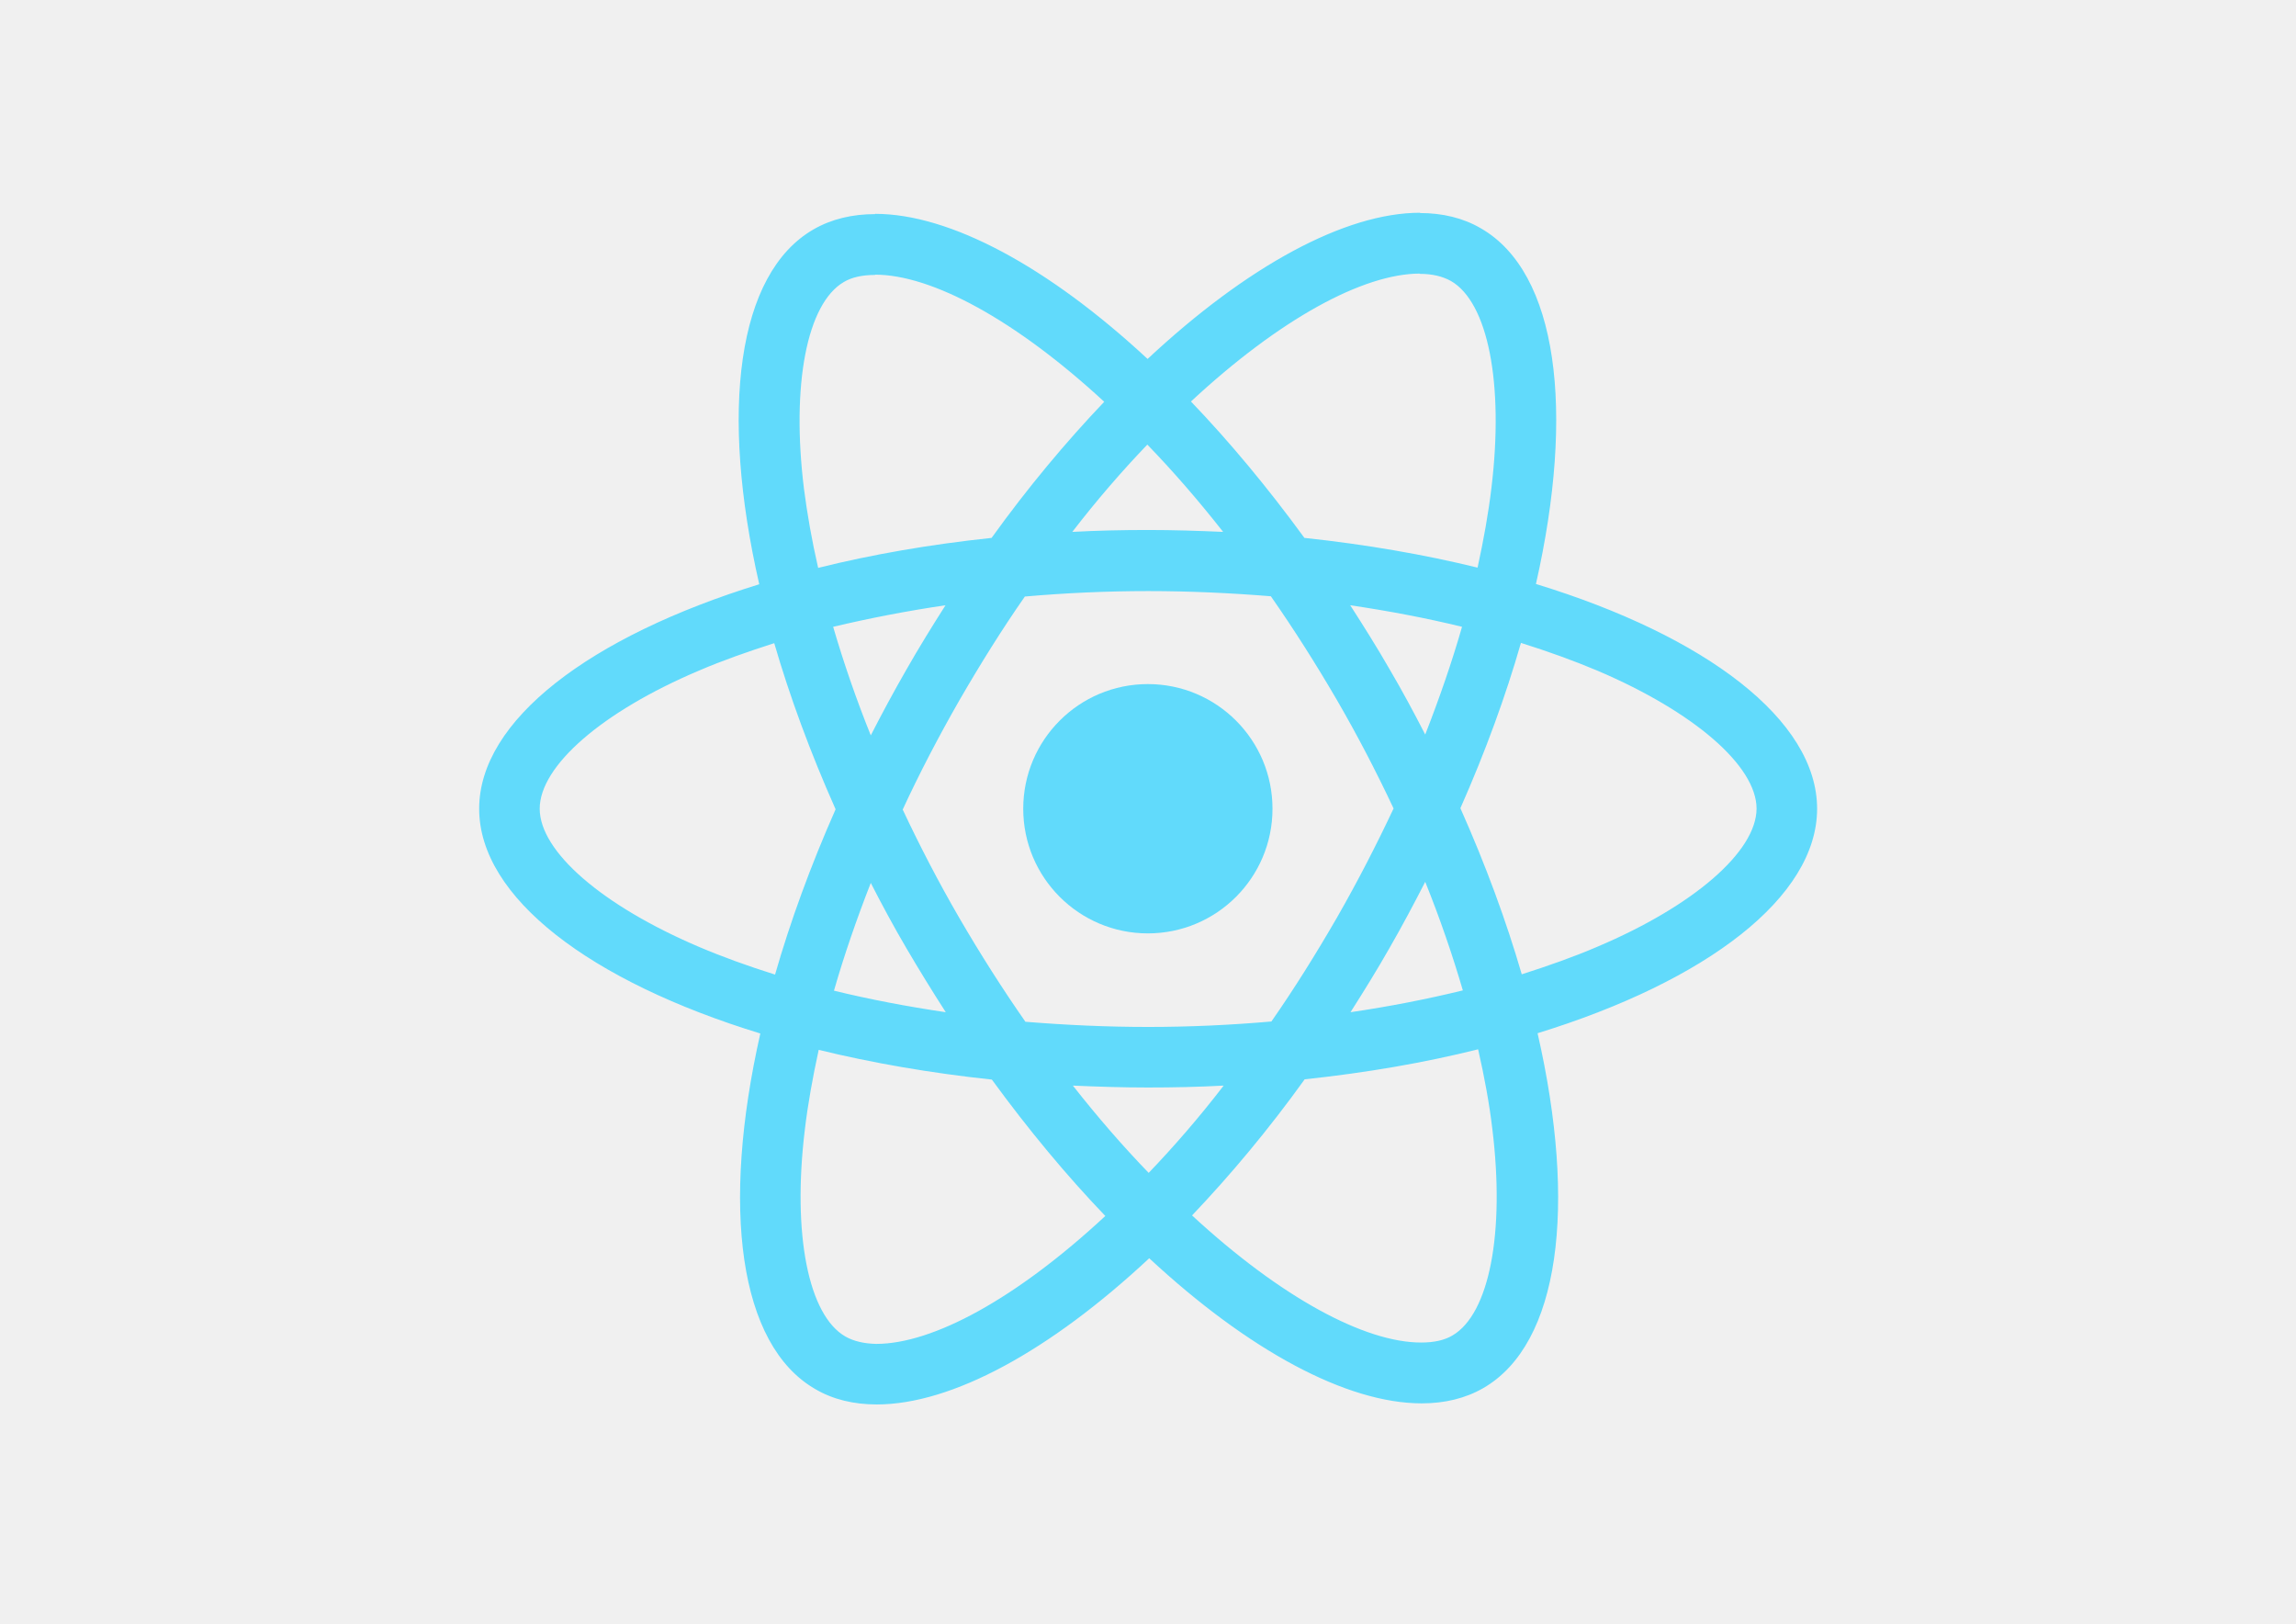
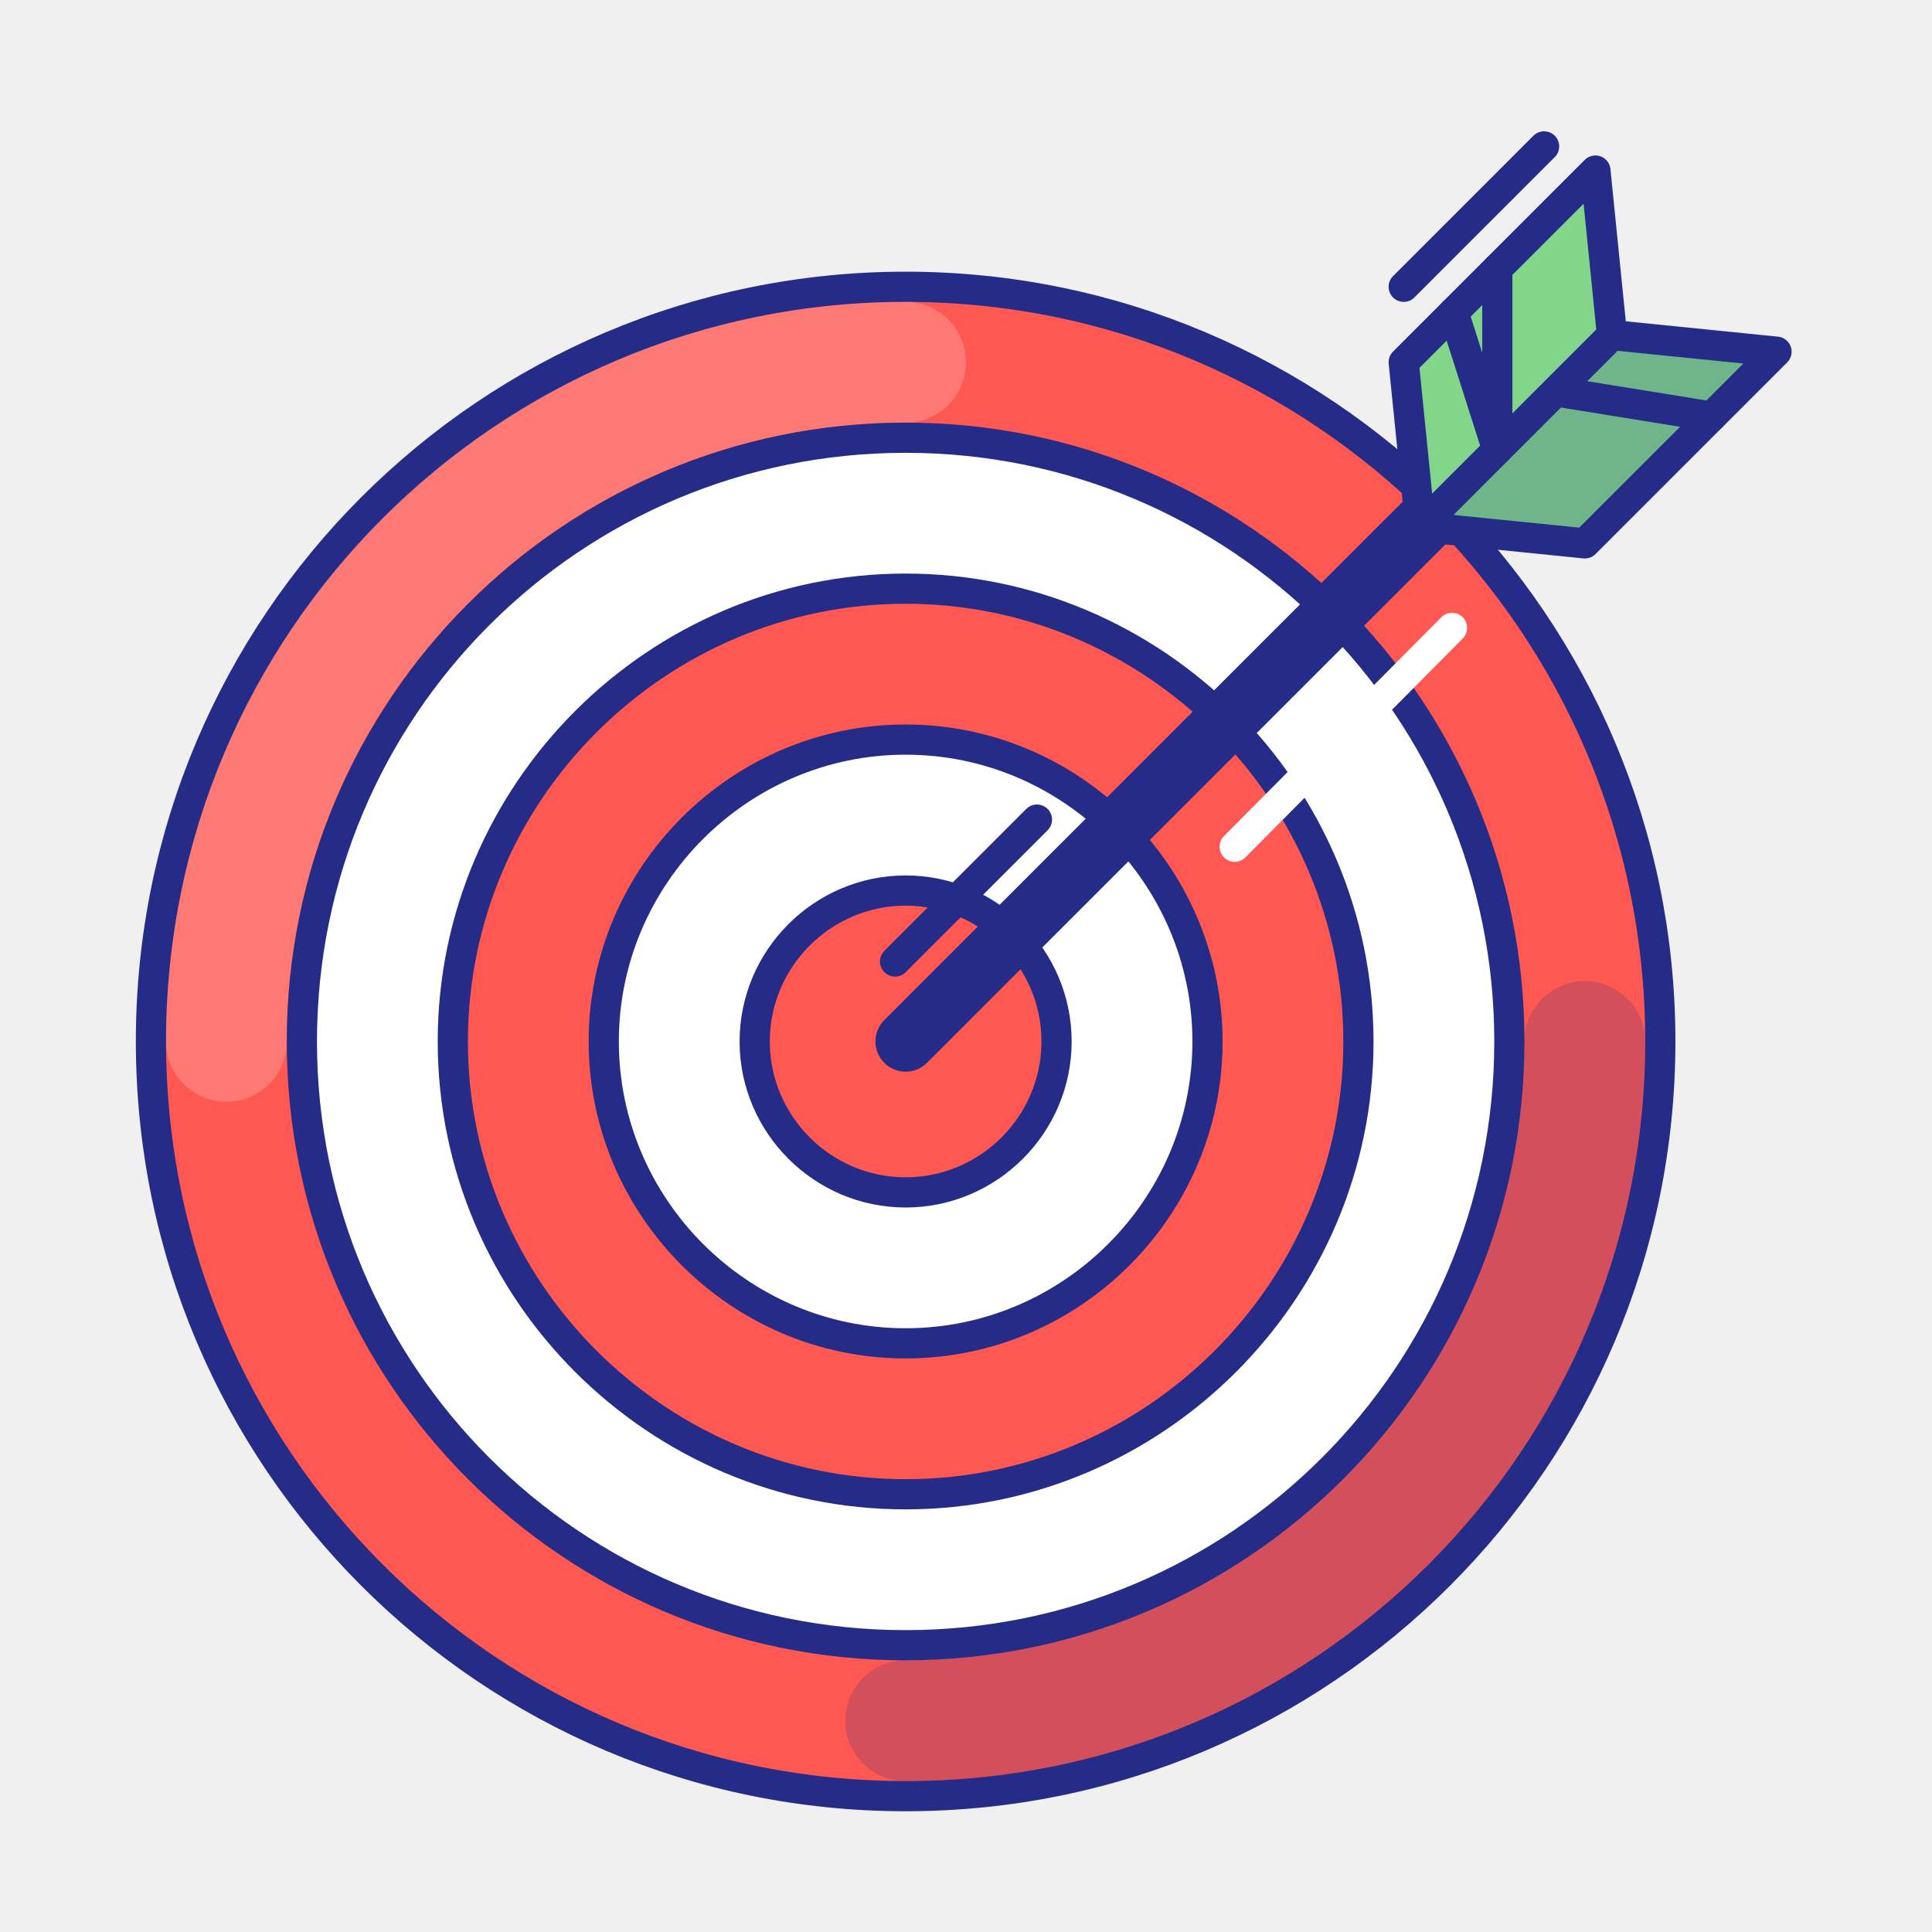
- <svg xmlns="http://www.w3.org/2000/svg" viewBox="0 0 841.9 595.3">
-   <g fill="#61DAFB">
-     <path d="M666.3 296.5c0-32.5-40.7-63.3-103.1-82.4 14.4-63.6 8-114.2-20.2-130.4-6.5-3.8-14.1-5.6-22.4-5.6v22.3c4.6 0 8.3.9 11.4 2.6 13.6 7.8 19.5 37.5 14.9 75.7-1.1 9.4-2.9 19.3-5.1 29.4-19.6-4.8-41-8.5-63.5-10.9-13.5-18.5-27.5-35.3-41.6-50 32.6-30.3 63.2-46.9 84-46.9V78c-27.5 0-63.5 19.6-99.9 53.6-36.4-33.8-72.4-53.2-99.9-53.2v22.3c20.7 0 51.4 16.5 84 46.6-14 14.7-28 31.4-41.3 49.9-22.6 2.4-44 6.1-63.6 11-2.3-10-4-19.7-5.2-29-4.7-38.2 1.1-67.9 14.6-75.8 3-1.8 6.9-2.6 11.5-2.6V78.5c-8.4 0-16 1.8-22.6 5.6-28.1 16.2-34.4 66.7-19.9 130.1-62.2 19.2-102.7 49.9-102.7 82.3 0 32.5 40.7 63.3 103.1 82.4-14.4 63.6-8 114.2 20.2 130.4 6.5 3.8 14.1 5.6 22.5 5.6 27.5 0 63.5-19.6 99.9-53.6 36.4 33.8 72.4 53.2 99.9 53.2 8.4 0 16-1.8 22.6-5.6 28.1-16.2 34.4-66.7 19.9-130.1 62-19.1 102.5-49.9 102.5-82.3zm-130.2-66.7c-3.7 12.9-8.3 26.2-13.5 39.5-4.1-8-8.4-16-13.1-24-4.6-8-9.5-15.8-14.4-23.4 14.2 2.1 27.9 4.7 41 7.9zm-45.8 106.5c-7.8 13.5-15.8 26.3-24.1 38.2-14.9 1.3-30 2-45.2 2-15.1 0-30.2-.7-45-1.9-8.3-11.9-16.4-24.6-24.2-38-7.6-13.1-14.5-26.4-20.8-39.8 6.2-13.4 13.2-26.8 20.7-39.9 7.8-13.5 15.8-26.3 24.1-38.2 14.9-1.3 30-2 45.2-2 15.1 0 30.2.7 45 1.9 8.3 11.9 16.4 24.6 24.2 38 7.6 13.1 14.5 26.4 20.8 39.8-6.3 13.4-13.2 26.8-20.7 39.9zm32.3-13c5.4 13.4 10 26.8 13.8 39.8-13.1 3.2-26.9 5.9-41.2 8 4.9-7.7 9.8-15.6 14.4-23.7 4.6-8 8.9-16.1 13-24.1zM421.2 430c-9.3-9.6-18.6-20.3-27.8-32 9 .4 18.2.7 27.5.7 9.4 0 18.7-.2 27.8-.7-9 11.7-18.3 22.4-27.5 32zm-74.4-58.9c-14.2-2.1-27.9-4.7-41-7.9 3.7-12.9 8.3-26.2 13.5-39.5 4.1 8 8.4 16 13.1 24 4.7 8 9.5 15.8 14.4 23.4zM420.7 163c9.3 9.6 18.6 20.3 27.8 32-9-.4-18.2-.7-27.5-.7-9.4 0-18.7.2-27.8.7 9-11.7 18.3-22.4 27.5-32zm-74 58.9c-4.9 7.7-9.8 15.6-14.4 23.7-4.6 8-8.9 16-13 24-5.4-13.4-10-26.8-13.8-39.8 13.1-3.1 26.9-5.8 41.2-7.9zm-90.5 125.2c-35.4-15.1-58.3-34.9-58.3-50.6 0-15.7 22.9-35.6 58.3-50.6 8.6-3.7 18-7 27.7-10.1 5.7 19.6 13.2 40 22.5 60.9-9.2 20.8-16.6 41.1-22.2 60.6-9.9-3.1-19.3-6.5-28-10.2zM310 490c-13.6-7.8-19.5-37.5-14.9-75.7 1.1-9.4 2.9-19.3 5.1-29.4 19.6 4.8 41 8.5 63.5 10.9 13.5 18.5 27.5 35.3 41.6 50-32.6 30.3-63.2 46.9-84 46.9-4.5-.1-8.3-1-11.3-2.7zm237.2-76.2c4.7 38.2-1.1 67.9-14.6 75.8-3 1.8-6.9 2.6-11.5 2.6-20.7 0-51.4-16.5-84-46.6 14-14.7 28-31.4 41.3-49.9 22.6-2.4 44-6.1 63.6-11 2.3 10.1 4.1 19.8 5.2 29.1zm38.5-66.7c-8.6 3.7-18 7-27.7 10.1-5.7-19.6-13.2-40-22.5-60.9 9.2-20.8 16.6-41.1 22.2-60.6 9.9 3.1 19.3 6.5 28.1 10.2 35.4 15.1 58.3 34.9 58.3 50.6-.1 15.7-23 35.6-58.4 50.6zM320.8 78.4z" />
-     <circle cx="420.9" cy="296.5" r="45.7" />
-     <path d="M520.5 78.1z" />
+ <svg xmlns="http://www.w3.org/2000/svg" id="Layer_1" style="enable-background:new 0 0 128 128;" version="1.1" viewBox="0 0 128 128" xml:space="preserve">
+   <style type="text/css">
+ 	.st0{opacity:0.2;fill:#FFFFFF;}
+ 	.st1{fill:#FFFFFF;}
+ 	.st2{fill:none;stroke:#242C88;stroke-width:2;stroke-linecap:round;stroke-linejoin:round;stroke-miterlimit:10;}
+ 	.st3{fill:#5E61A3;}
+ 	.st4{opacity:0.5;fill:#242C88;}
+ 	.st5{fill:#39C89A;}
+ 	.st6{fill:#CAEAFB;}
+ 	.st7{fill:#589FFF;}
+ 	.st8{fill:#FF5751;}
+ 	.st9{fill:#BC8D66;}
+ 	.st10{opacity:0.7;fill:#FFFFFF;}
+ 	.st11{fill:#F1C92A;}
+ 	.st12{opacity:0.4;fill:none;stroke:#FFFFFF;stroke-width:2;stroke-linecap:round;stroke-linejoin:round;stroke-miterlimit:10;}
+ 	.st13{fill:#F3877E;}
+ 	.st14{fill:#83D689;}
+ 	.st15{opacity:0.4;fill:#242C88;}
+ 	.st16{opacity:0.2;fill:#242C88;}
+ 	
+ 		.st17{fill:none;stroke:#FFFFFF;stroke-width:3;stroke-linecap:round;stroke-linejoin:round;stroke-miterlimit:10;stroke-dasharray:0.1,6;}
+ 	.st18{fill:#FFC408;}
+ 	
+ 		.st19{opacity:0.4;fill:none;stroke:#FFFFFF;stroke-width:3;stroke-linecap:round;stroke-linejoin:round;stroke-miterlimit:10;stroke-dasharray:0.1,6;}
+ 	.st20{fill:none;stroke:#CAEAFB;stroke-width:12;stroke-linecap:round;stroke-miterlimit:10;}
+ 	.st21{fill:none;stroke:#CAEAFB;stroke-width:7;stroke-linecap:round;stroke-miterlimit:10;}
+ 	.st22{opacity:0.4;fill:none;stroke:#242C88;stroke-width:2;stroke-linecap:round;stroke-linejoin:round;stroke-miterlimit:10;}
+ 	.st23{opacity:0.5;}
+ 	.st24{fill:#242C88;}
+ 	
+ 		.st25{fill:none;stroke:#242C88;stroke-width:3;stroke-linecap:round;stroke-linejoin:round;stroke-miterlimit:10;stroke-dasharray:0.1,6;}
+ 	.st26{opacity:0.5;fill:#FFFFFF;}
+ 	.st27{fill:none;stroke:#FFFFFF;stroke-width:3;stroke-linecap:round;stroke-linejoin:round;stroke-miterlimit:10;}
+ 	.st28{fill:none;stroke:#FFFFFF;stroke-width:2;stroke-linecap:round;stroke-linejoin:round;stroke-miterlimit:10;}
+ 	.st29{fill:#E5BD9E;}
+ 	.st30{fill:#A06D47;}
+ 	
+ 		.st31{opacity:0.3;fill:none;stroke:#FFFFFF;stroke-width:3;stroke-linecap:round;stroke-linejoin:round;stroke-miterlimit:10;stroke-dasharray:0.1,6;}
+ 	.st32{opacity:0.1;fill:#242C88;}
+ 	.st33{opacity:0.5;fill:#FF5751;}
+ 	.st34{opacity:0.2;fill:none;stroke:#242C88;stroke-width:2;stroke-linecap:round;stroke-linejoin:round;stroke-miterlimit:10;}
+ 	.st35{opacity:0.3;clip-path:url(#SVGID_2_);}
+ 	
+ 		.st36{fill:none;stroke:#FFFFFF;stroke-width:3;stroke-linecap:round;stroke-linejoin:round;stroke-miterlimit:10;stroke-dasharray:0,6;}
+ 	
+ 		.st37{opacity:0.3;fill:none;stroke:#FFFFFF;stroke-width:3;stroke-linecap:round;stroke-linejoin:round;stroke-miterlimit:10;stroke-dasharray:0,6;}
+ 	.st38{clip-path:url(#SVGID_4_);}
+ 	.st39{opacity:0.2;fill:none;stroke:#242C88;stroke-width:9;stroke-linecap:round;stroke-linejoin:round;stroke-miterlimit:10;}
+ 	.st40{opacity:0.3;}
+ 	.st41{opacity:0.4;fill:#FFFFFF;}
+ 	.st42{opacity:0.5;fill:#CAEAFB;}
+ 	.st43{opacity:0.6;fill:#242C88;}
+ 	.st44{opacity:0.5;fill:none;stroke:#242C88;stroke-width:2;stroke-linecap:round;stroke-linejoin:round;stroke-miterlimit:10;}
+ 	.st45{opacity:0.3;fill:#242C88;}
+ 	.st46{opacity:0.2;}
+ 	
+ 		.st47{clip-path:url(#SVGID_6_);fill:none;stroke:#242C88;stroke-width:2;stroke-linecap:round;stroke-linejoin:round;stroke-miterlimit:10;}
+ 	.st48{opacity:0.2;fill:none;stroke:#FFFFFF;stroke-width:8;stroke-linecap:round;stroke-linejoin:round;stroke-miterlimit:10;}
+ 	.st49{clip-path:url(#SVGID_8_);fill:#FFFFFF;}
+ 	
+ 		.st50{clip-path:url(#SVGID_8_);fill:none;stroke:#242C88;stroke-width:2;stroke-linecap:round;stroke-linejoin:round;stroke-miterlimit:10;}
+ 	.st51{opacity:0.2;clip-path:url(#SVGID_8_);fill:#242C88;}
+ 	
+ 		.st52{opacity:0.2;clip-path:url(#SVGID_8_);fill:none;stroke:#242C88;stroke-width:2;stroke-linecap:round;stroke-linejoin:round;stroke-miterlimit:10;}
+ 	.st53{fill:none;stroke:#242C88;stroke-width:1.848;stroke-linecap:round;stroke-linejoin:round;stroke-miterlimit:10;}
+ 	.st54{opacity:0.4;fill:none;stroke:#FFFFFF;stroke-width:7;stroke-linecap:round;stroke-linejoin:round;stroke-miterlimit:10;}
+ 	.st55{opacity:0.2;fill:none;stroke:#242C88;stroke-width:7;stroke-linecap:round;stroke-linejoin:round;stroke-miterlimit:10;}
+ 	.st56{opacity:7.000000e-02;fill:#242C88;}
+ 	.st57{fill:none;stroke:#FFFFFF;stroke-width:4;stroke-linecap:round;stroke-linejoin:round;stroke-miterlimit:10;}
+ 	.st58{opacity:0.4;fill:none;stroke:#FFFFFF;stroke-width:8;stroke-linecap:round;stroke-linejoin:round;stroke-miterlimit:10;}
+ 	.st59{opacity:0.2;fill:none;stroke:#242C88;stroke-width:8;stroke-linecap:round;stroke-linejoin:round;stroke-miterlimit:10;}
+ 	.st60{fill:none;stroke:#FF5751;stroke-width:4;stroke-linecap:round;stroke-linejoin:round;stroke-miterlimit:10;}
+ 	.st61{fill:none;stroke:#242C88;stroke-width:4;stroke-linecap:round;stroke-linejoin:round;stroke-miterlimit:10;}
+ </style>
+   <circle class="st8" cx="60" cy="69" r="50" />
+   <path class="st1" d="M60,109c-22.1,0-40-17.9-40-40s17.9-40,40-40s40,17.9,40,40S82.1,109,60,109z" />
+   <path class="st8" d="M60,99c-16.5,0-30-13.5-30-30s13.5-30,30-30s30,13.5,30,30S76.5,99,60,99z" />
+   <path class="st1" d="M60,89c-11,0-20-9-20-20s9-20,20-20s20,9,20,20S71,89,60,89z" />
+   <path class="st8" d="M60,79c-5.5,0-10-4.5-10-10s4.5-10,10-10s10,4.5,10,10S65.5,79,60,79z" />
+   <circle class="st2" cx="60" cy="69" r="50" />
+   <path class="st59" d="M105,69c0,24.9-20.1,45-45,45" />
+   <path class="st48" d="M15,69c0-24.9,20.1-45,45-45" />
+   <path class="st2" d="M60,109c-22.1,0-40-17.9-40-40s17.9-40,40-40s40,17.9,40,40S82.1,109,60,109z" />
+   <path class="st2" d="M60,99c-16.5,0-30-13.5-30-30s13.5-30,30-30s30,13.5,30,30S76.5,99,60,99z" />
+   <path class="st2" d="M60,89c-11,0-20-9-20-20s9-20,20-20s20,9,20,20S71,89,60,89z" />
+   <path class="st2" d="M60,79c-5.5,0-10-4.5-10-10s4.5-10,10-10s10,4.5,10,10S65.5,79,60,79z" />
+   <g>
+     <line class="st61" x1="60" x2="105" y1="69" y2="24" />
  </g>
+   <polygon class="st14" points="105,36 94.1,34.9 93,24 105.7,11.3 106.8,22.2 117.7,23.3 " />
+   <polygon class="st2" points="105,36 94.1,34.9 93,24 105.7,11.3 106.8,22.2 117.7,23.3 " />
+   <polygon class="st16" points="105,36 94.1,34.9 106.8,22.2 117.7,23.3 " />
+   <line class="st28" x1="81.8" x2="96.2" y1="56.1" y2="41.6" />
+   <line class="st2" x1="93" x2="102.3" y1="19" y2="9.7" />
+   <line class="st2" x1="59.3" x2="68.7" y1="63.7" y2="54.3" />
+   <polyline class="st2" points="99.2,17.8 99.2,29.8 96.3,20.7 " />
+   <line class="st2" x1="103.5" x2="113.4" y1="26" y2="27.6" />
+   <line class="st2" x1="94.1" x2="106.8" y1="34.9" y2="22.2" />
</svg>
